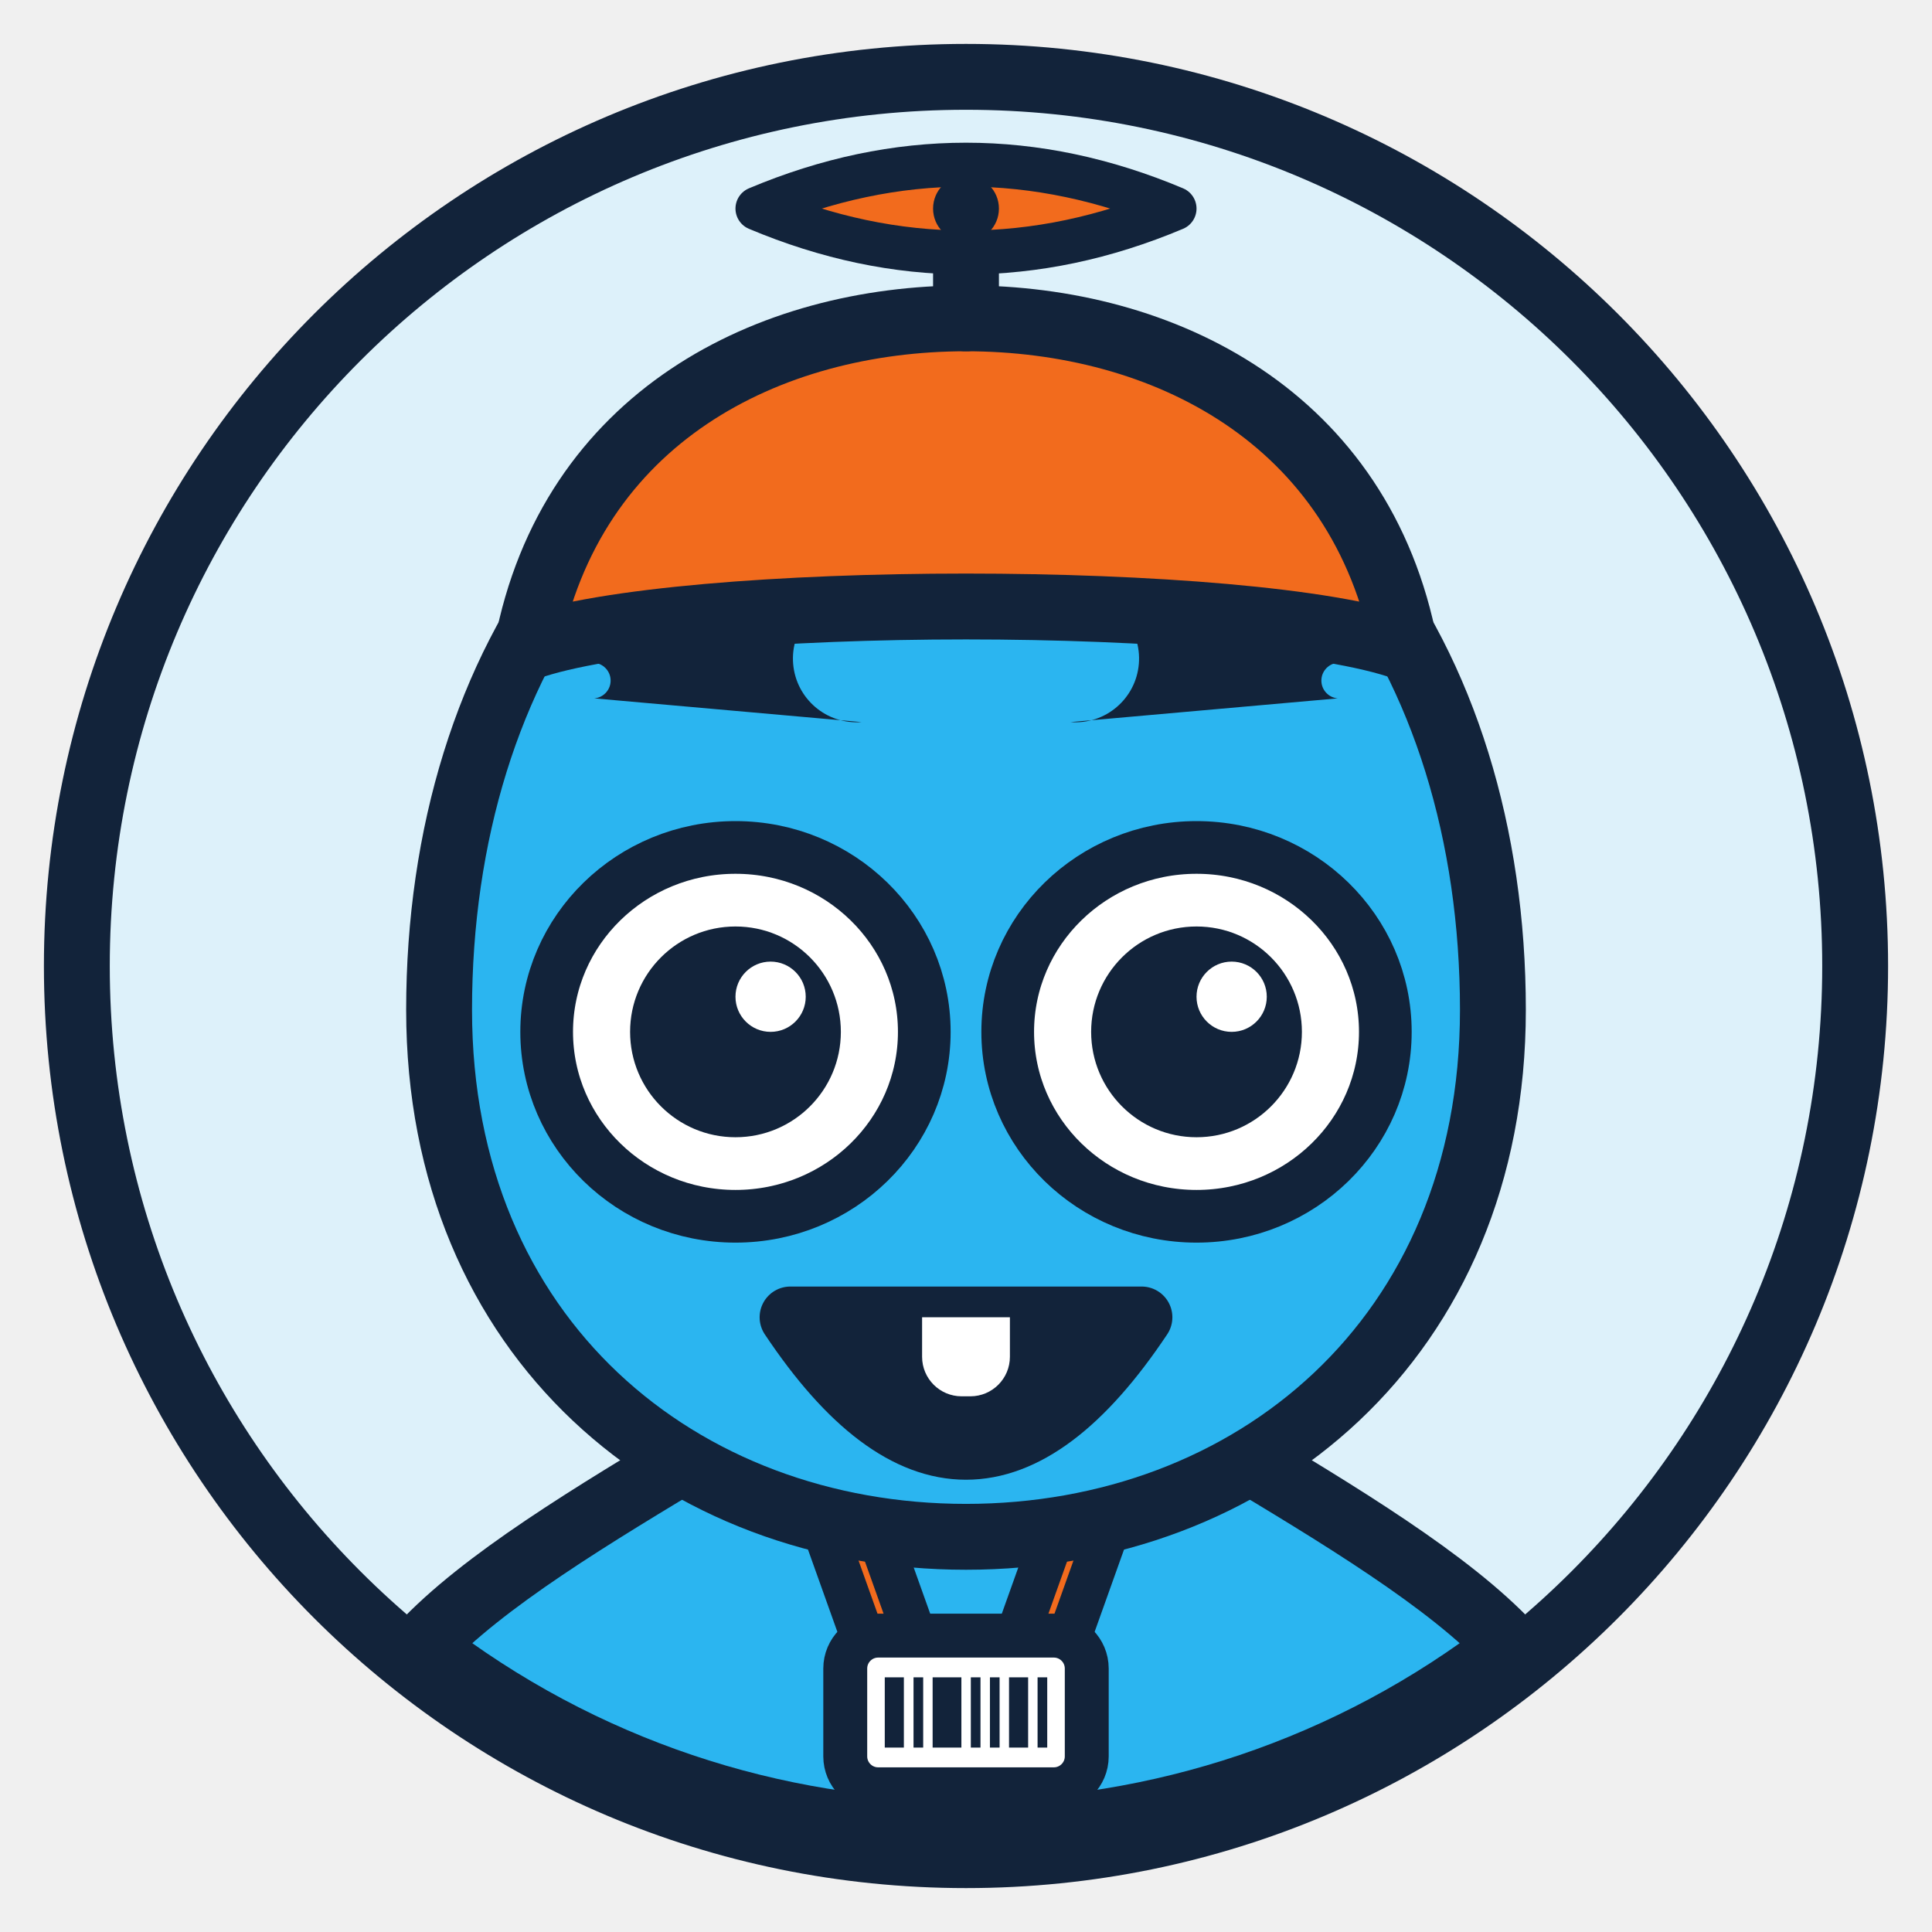
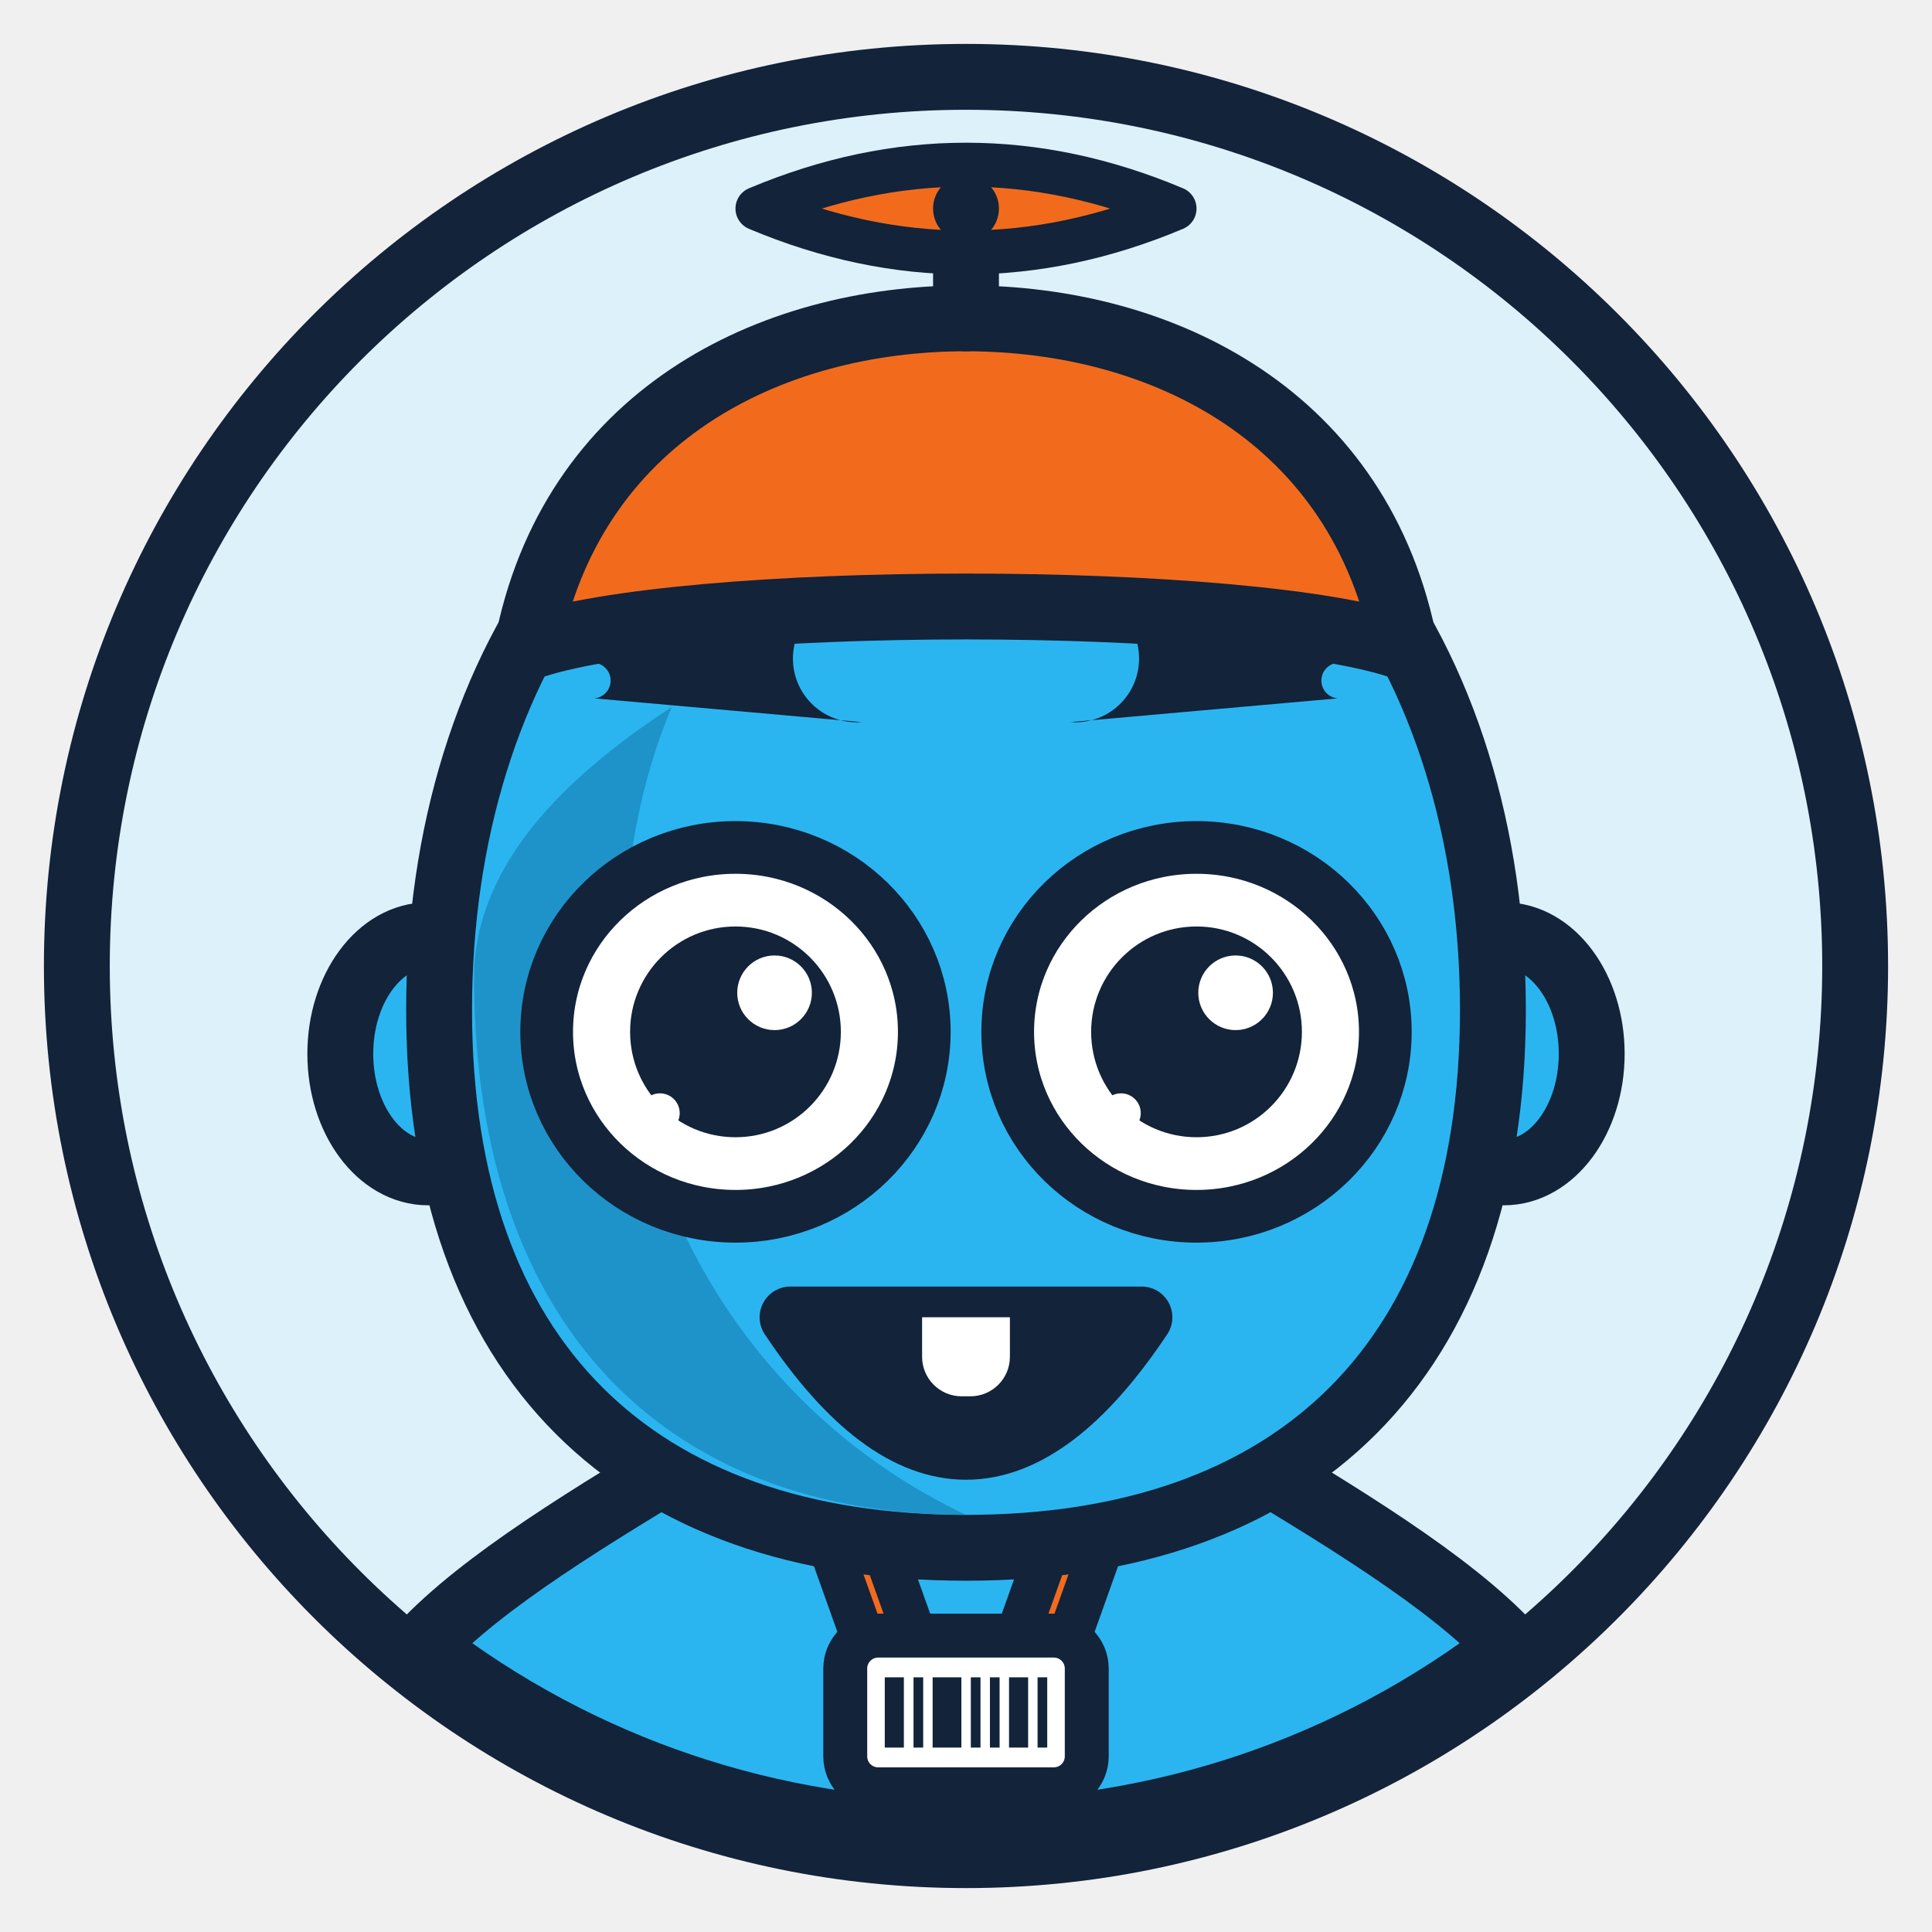
<svg xmlns="http://www.w3.org/2000/svg" viewBox="0 0 88 88" width="88" height="88" color="#12233A" role="img" aria-label="Shin: delighted">
  <circle class="face-disc" cx="44" cy="44" r="40.5" fill="#DDF1FA" />
  <g class="face-body" transform="translate(0 -1)">
    <path d="M32 67 C27 70 22 73 19.2 76 A40.5 40.5 0 0 0 68.8 76 C66 73 61 70 56 67 Z" fill="#2BB5F0" stroke="currentColor" stroke-width="3" stroke-linejoin="round" />
    <path d="M37.30 70 L39.70 70 L42.20 77 L39.80 77 Z M48.30 70 L50.70 70 L48.20 77 L45.80 77 Z" fill="#F26B1D" stroke="currentColor" stroke-width="2" stroke-linejoin="round" />
    <rect x="38.5" y="75.5" width="11" height="7" rx="1.5" fill="#FFFFFF" stroke="currentColor" stroke-width="2" />
    <path d="M40.30 77.4 h0.87 v3.2 h-0.87 Z M41.61 77.4 h0.44 v3.2 h-0.44 Z M42.48 77.4 h1.31 v3.2 h-1.31 Z M44.22 77.4 h0.44 v3.2 h-0.44 Z M45.09 77.4 h0.44 v3.2 h-0.44 Z M45.96 77.4 h0.87 v3.2 h-0.87 Z M47.26 77.4 h0.44 v3.2 h-0.44 Z" fill="#12233A" />
  </g>
  <g class="face-head">
-     <path class="face-skull" d="M44 17 C59 17 68 30 68 46 C68 61 57 70 44 70 C31 70 20 61 20 46 C20 30 29 17 44 17 Z" fill="#2BB5F0" stroke="currentColor" stroke-width="3" />
+     <ellipse cx="19.5" cy="48" rx="4" ry="5.4" fill="#2BB5F0" stroke="currentColor" stroke-width="3" />
+     <ellipse cx="68.5" cy="48" rx="4" ry="5.4" fill="#2BB5F0" stroke="currentColor" stroke-width="3" />
+     <path class="face-skull" d="M44 17 C59 17 68 30 68 46 C68 62 59 70.5 44 70.5 C29 70.5 20 62 20 46 C20 30 29 17 44 17 Z" fill="#2BB5F0" stroke="currentColor" stroke-width="3" />
+     <path d="M21.6 44 C21.4 60 30 69 44 69 C34.5 64.5 28.5 55 28.4 44 C28.4 39.5 29.2 35.5 30.6 32.2 C25.4 35.6 21.9 39.4 21.6 44 Z" fill="#1E93C9" />
    <g class="face-hat">
      <path d="M24 29.5 C26 19 35 14.5 44 14.5 C53 14.5 62 19 64 29.5 C57 27 31 27 24 29.5 Z" fill="#F26B1D" stroke="currentColor" stroke-width="3" stroke-linejoin="round" />
      <path d="M44 14.5 L44 10.5" stroke="currentColor" stroke-width="3" stroke-linecap="round" />
      <g>
        <path d="M34.5 9.5 Q44 5.5 53.5 9.5 Q44 13.5 34.5 9.5 Z" fill="#F26B1D" stroke="currentColor" stroke-width="2" stroke-linejoin="round" />
        <circle cx="44" cy="9.5" r="1.5" fill="#12233A" />
      </g>
    </g>
    <g class="face-brows">
      <path d="M38.76 27.11 Q32.85 28.65 26.93 30.19 A0.81 0.81 0 0 1 27.07 31.81 Q33.15 32.35 39.24 32.89 A2.90 2.90 0 0 1 38.76 27.11 Z M48.76 32.89 Q54.85 32.35 60.93 31.81 A0.81 0.81 0 0 1 61.07 30.19 Q55.15 28.65 49.24 27.11 A2.90 2.90 0 0 1 48.76 32.89 Z" fill="currentColor" />
    </g>
    <g class="face-eyes">
      <ellipse cx="33.5" cy="47" rx="8.6" ry="8.4" fill="#FFFFFF" />
      <circle cx="33.5" cy="47" r="4.8" fill="#12233A" />
-       <circle cx="35.1" cy="45.4" r="1.6" fill="#FFFFFF" />
+       <circle cx="35.28" cy="45.22" r="1.7" fill="#FFFFFF" />
+       <circle cx="30.06" cy="50.70" r="0.9" fill="#FFFFFF" />
      <ellipse cx="33.5" cy="47" rx="8.6" ry="8.4" fill="none" stroke="currentColor" stroke-width="2.4" />
      <ellipse cx="54.5" cy="47" rx="8.6" ry="8.4" fill="#FFFFFF" />
      <circle cx="54.5" cy="47" r="4.8" fill="#12233A" />
-       <circle cx="56.1" cy="45.4" r="1.6" fill="#FFFFFF" />
+       <circle cx="56.28" cy="45.22" r="1.7" fill="#FFFFFF" />
+       <circle cx="51.06" cy="50.70" r="0.9" fill="#FFFFFF" />
      <ellipse cx="54.5" cy="47" rx="8.6" ry="8.4" fill="none" stroke="currentColor" stroke-width="2.4" />
    </g>
    <g class="face-mouth">
      <path d="M36 60 Q44 72 52 60 Z" fill="#12233A" stroke="currentColor" stroke-width="2.8" stroke-linejoin="round" />
      <path d="M42.00 60 h4.00 v1.80 a1.80 1.80 0 0 1 -1.80 1.80 h-0.40 a1.80 1.80 0 0 1 -1.80 -1.80 Z" fill="#FFFFFF" />
    </g>
  </g>
  <g class="face-extras" />
  <circle class="face-ring" cx="44" cy="44" r="40.5" fill="none" stroke="currentColor" stroke-width="3" />
</svg>
